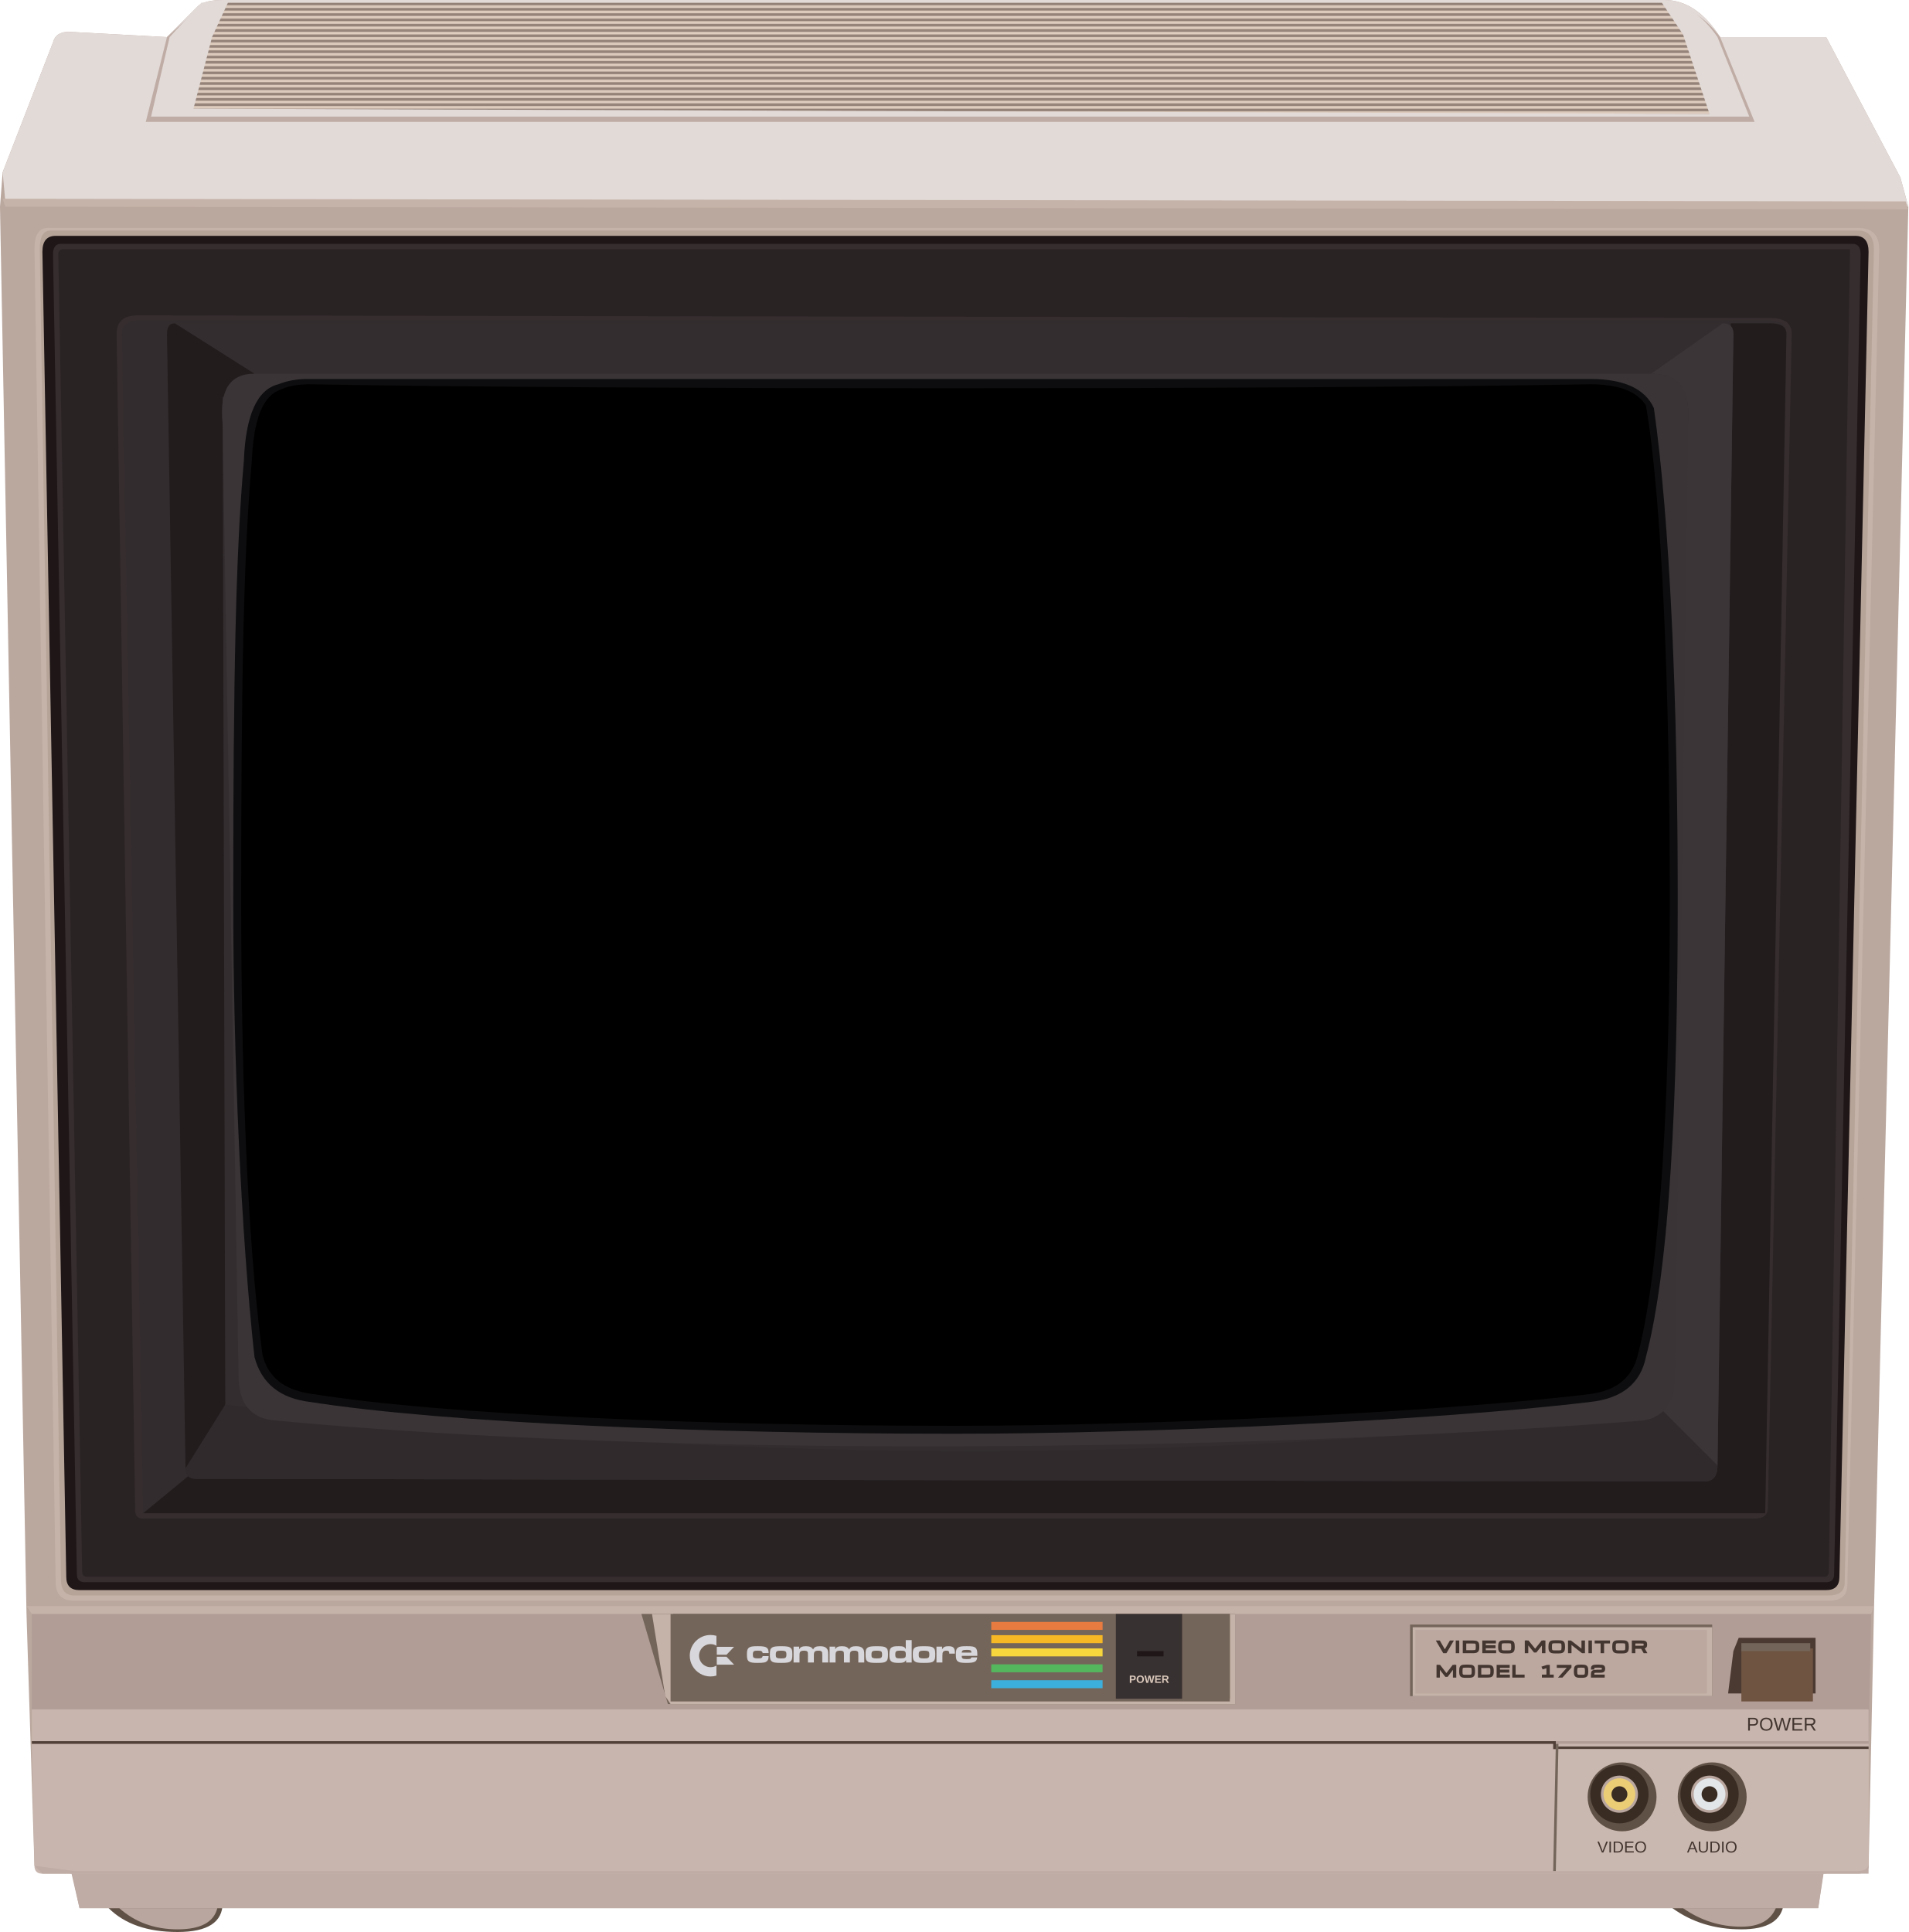
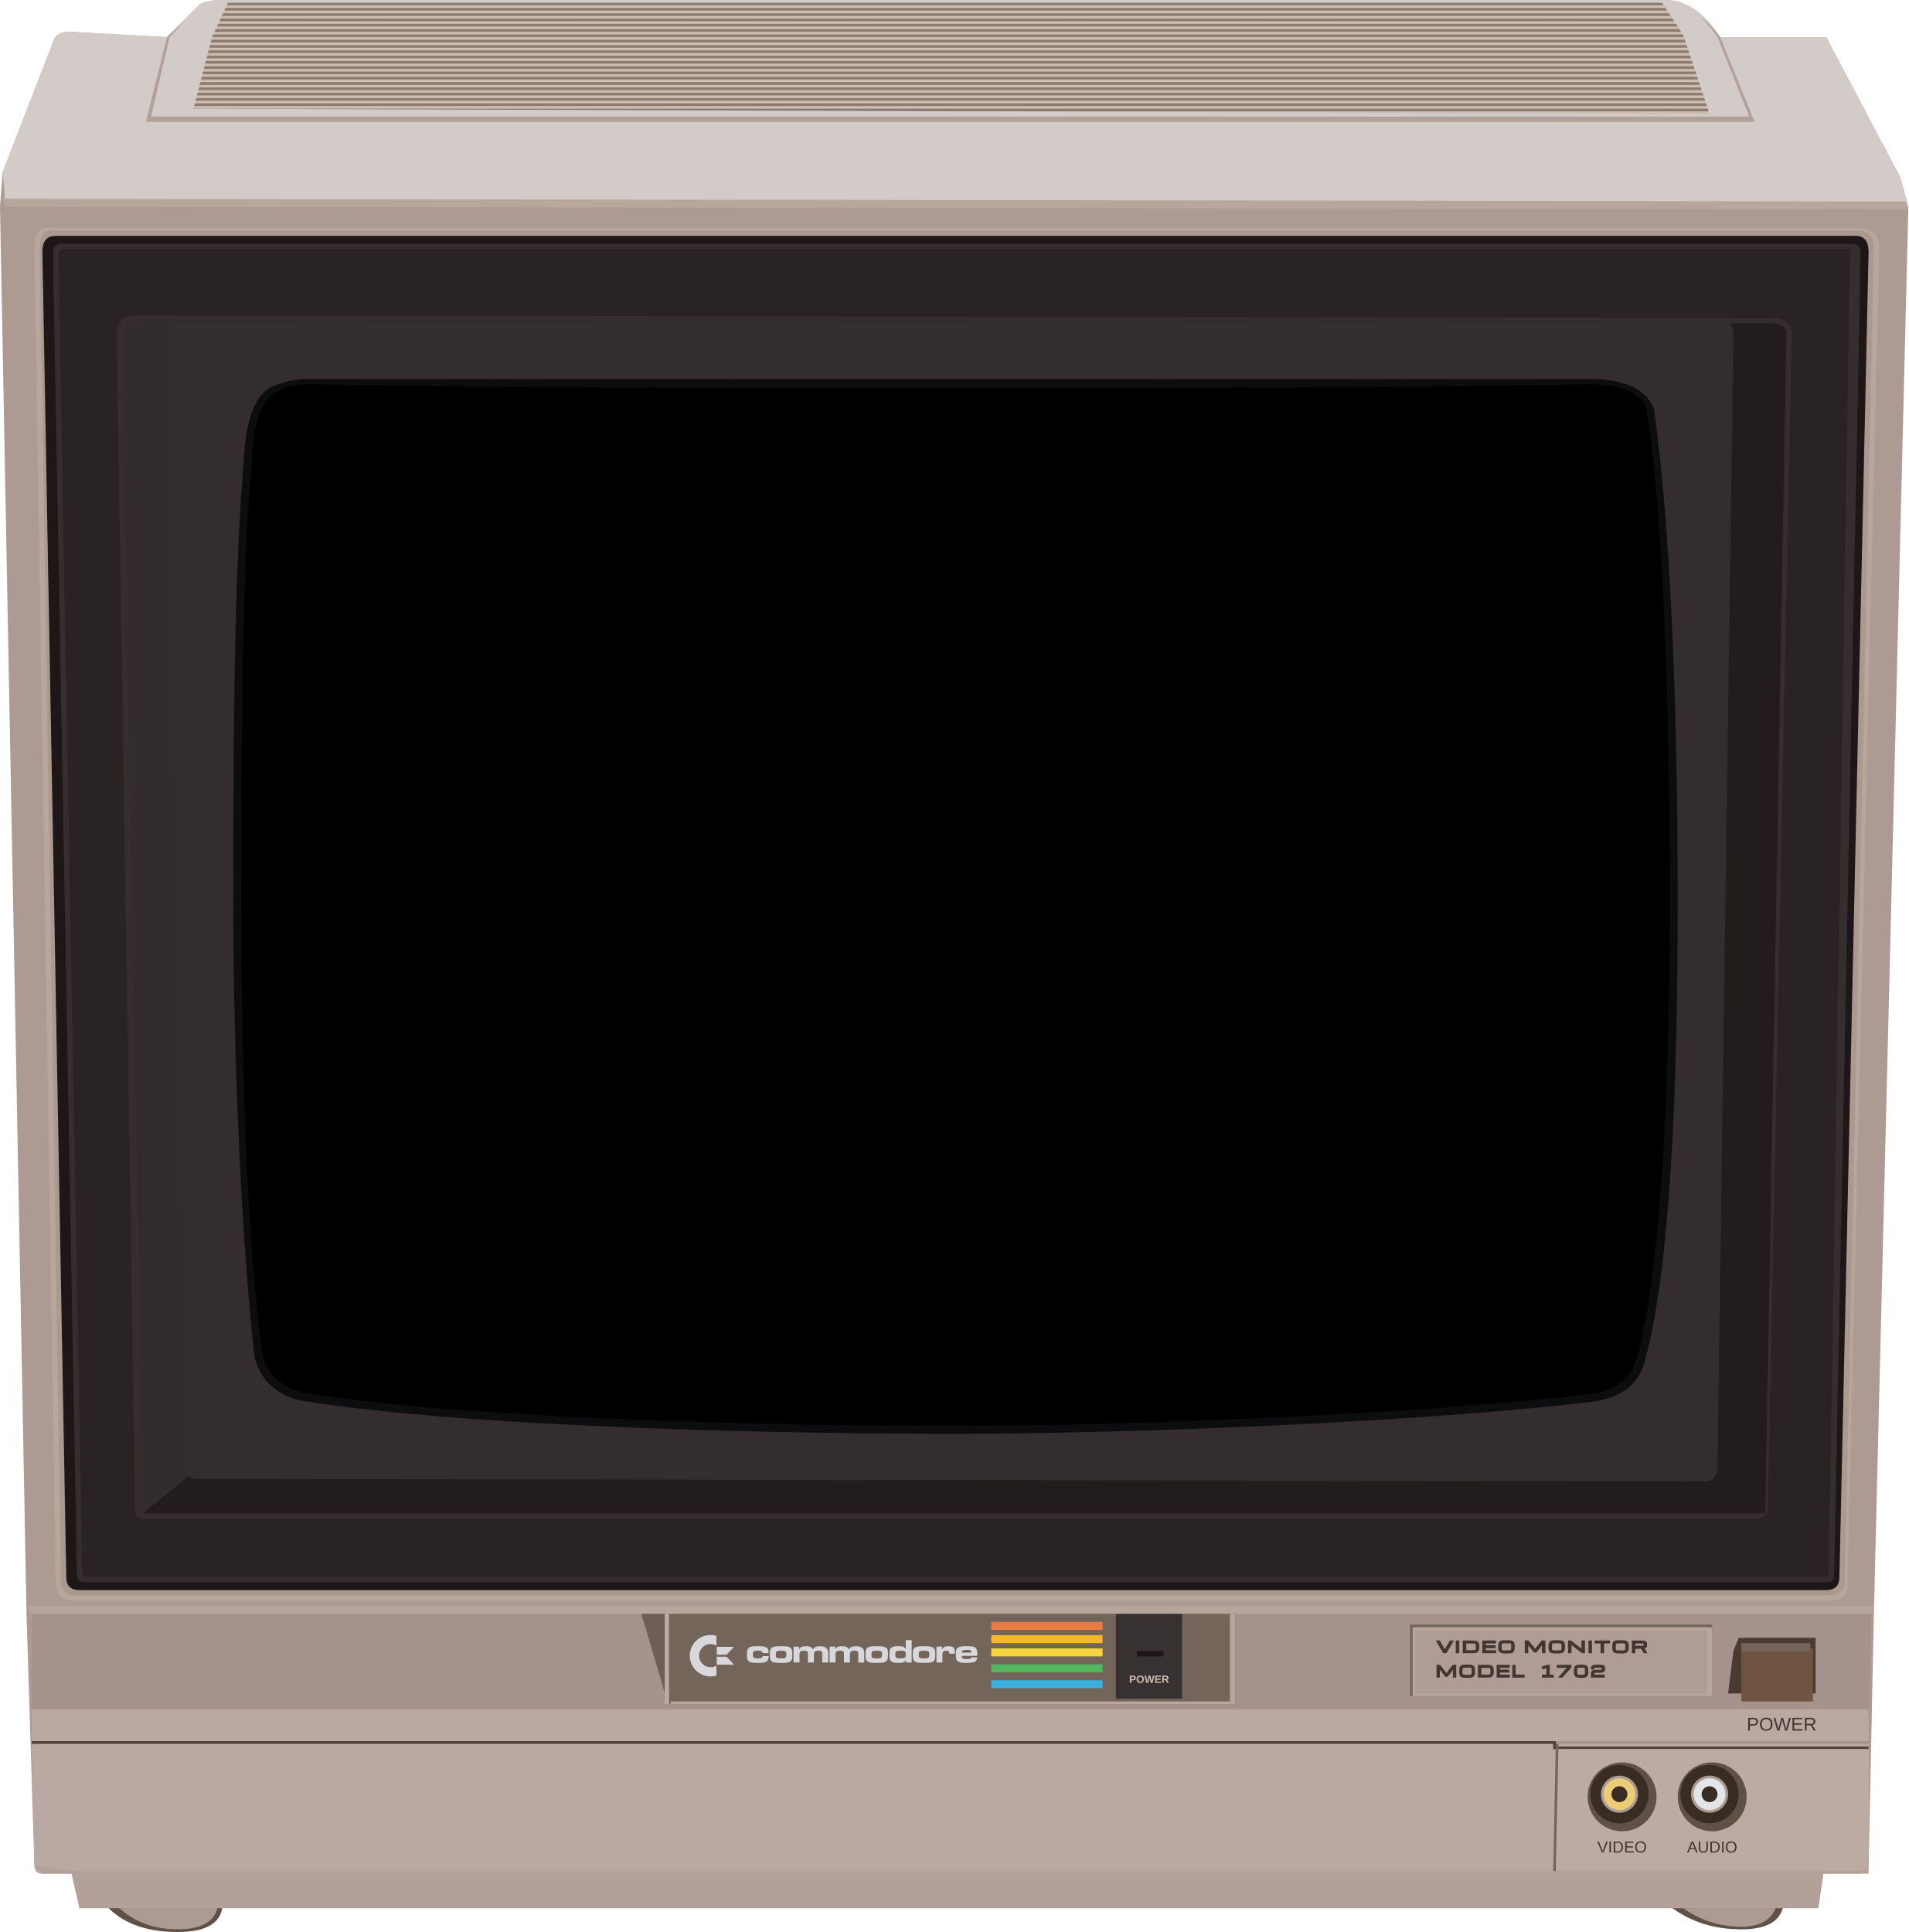
<svg xmlns="http://www.w3.org/2000/svg" width="360mm" height="364.5mm" viewBox="0 0 360 364.5" role="img" aria-labelledby="title desc">
  <defs>
    <pattern id="vent-ribs" width="1" height="1" patternUnits="userSpaceOnUse">
-       <rect width="1" height="1" fill="#98867c" />
-       <rect width="1" height="0.5" fill="#dac8bb" />
+       <rect width="1" height="1" fill="#8d7d73" />
+       <rect width="1" height="0.5" fill="#cbbaae" />
    </pattern>
  </defs>
  <g id="feet">
    <path fill="#605146" d="M20.5 359 H42 Q42 364.5 33.5 364.5 Q25 364.5 20.5 360 Z M315.5 359 H336.5 Q336 364 328.5 364 Q321 364 315.5 360 Z" />
-     <path fill="#b9a69e" d="M22.5 360 H41 Q40 364 33.5 364 Q27 364 22.5 360 Z M317.5 360 H335 Q333.5 363.5 328.5 363.5 Q322.5 363.5 317.5 360 Z" />
+     <path fill="#ac9a93" d="M22.5 360 H41 Q40 364 33.5 364 Q27 364 22.5 360 Z M317.5 360 H335 Q333.5 363.5 328.5 363.5 Q322.5 363.5 317.5 360 Z" />
  </g>
  <g id="case">
-     <path fill="#baa79e" d="M0 39 L0.5 32.5 L10 8 Q10.5 6 13 6 L31.5 7 L37.5 1 Q39 0 42 0 H314 Q320 0 324.5 7 L344.5 7 L358.5 33.5 L360 39 L353.5 304.5 L352.5 352.5 L344 353.5 L343 360 H15 L13.5 353.5 L6.5 352 L5 304.5 Z" />
-     <path fill="#e2dad7" d="M0.5 32.5 L10 8 Q10.5 6 13 6 L31.5 7 L37.5 1 Q39 0 42 0 H314 Q320 0 324.5 7 L344.5 7 L358.5 33.5 L360 39 L1 38 Z" />
-     <path fill="#c5b2a8" d="M0.5 37.5 L359.5 38 L360 39.5 L1 39 Z" />
-     <path fill="#bfaca5" d="M31.5 7 L38 1 H314 Q320 1 324.5 7 L331 23 H27.5 Z" />
-     <path fill="#e2dad7" d="M32 7 L38 0.5 H314 Q319.5 0.5 324 7 L330 22 H28.5 Z" />
+     <path fill="#ad9b93" d="M0 39 L0.5 32.5 L10 8 Q10.5 6 13 6 L31.5 7 L37.5 1 Q39 0 42 0 H314 Q320 0 324.5 7 L344.5 7 L358.5 33.5 L360 39 L353.5 304.5 L352.5 352.5 L344 353.5 L343 360 H15 L13.5 353.5 L6.5 352 L5 304.5 Z" />
+     <path fill="#d2cbc8" d="M0.5 32.5 L10 8 Q10.5 6 13 6 L31.5 7 L37.5 1 Q39 0 42 0 H314 Q320 0 324.5 7 L344.5 7 L358.5 33.5 L360 39 L1 38 Z" />
+     <path fill="#b7a69c" d="M0.5 37.5 L359.5 38 L360 39.5 L1 39 Z" />
+     <path fill="#b2a099" d="M31.5 7 L38 1 H314 Q320 1 324.5 7 L331 23 H27.5 Z" />
+     <path fill="#d2cbc8" d="M32 7 L38 0.5 H314 Q319.5 0.5 324 7 L330 22 H28.5 Z" />
    <path id="top-vents" fill="url(#vent-ribs)" d="M43 0.5 H313.5 L317.5 6.5 L322.5 21.5 L36.5 20.5 L40 7 Z" />
-     <path fill="#bfaca5" d="M13.5 353 H344 L343 360 H15 Z" />
+     <path fill="#b2a099" d="M13.5 353 H344 L343 360 H15 Z" />
  </g>
  <g id="lip">
-     <path fill="#c5b2a8" d="M9 43 H350.5 Q354.5 43 354.5 47 L348.5 299 Q348.5 302 345 302 H14 Q10.5 302 10.5 298.5 L6.5 47 Q6.5 43 9 43 Z" />
-     <path fill="#b7a499" d="M9.5 43.5 H350.5 Q353.5 43.5 353.5 47 L348 298.5 Q348 301 345 301 H14 Q11.5 301 11.5 298 L7.5 47 Q7.5 43.5 9.5 43.5 Z" />
+     <path fill="#b7a69c" d="M9 43 H350.5 Q354.5 43 354.5 47 L348.5 299 Q348.5 302 345 302 H14 Q10.5 302 10.5 298.5 L6.5 47 Q6.5 43 9 43 Z" />
+     <path fill="#aa998e" d="M9.5 43.5 H350.5 Q353.5 43.5 353.5 47 L348 298.5 Q348 301 345 301 H14 Q11.5 301 11.5 298 L7.5 47 Q7.5 43.5 9.5 43.5 Z" />
    <path fill="#1e1617" d="M10.5 44.5 H350 Q352.5 44.5 352.5 47.5 L347 297.5 Q347 300 344.5 300 H15 Q12.5 300 12.5 297.5 L8 47.5 Q8 44.5 10.5 44.5 Z" />
  </g>
  <g id="bezel-outer">
    <path fill="#352d2e" d="M11.5 46 H349.5 Q351 46 351 48 L346 297 Q346 298.5 344.5 298.5 H16 Q14.5 298.5 14.5 297 L10 48 Q10 46 11.5 46 Z" />
    <path fill="#2a2324" d="M12 47 H349 L345 296.5 Q345 297.5 344 297.5 H16.5 Q15.5 297.5 15.5 296.5 L11 48 Q11 47 12 47 Z" />
  </g>
  <g id="bezel-step">
    <path fill="#352d2e" d="M26 59.5 L334 60 Q338 60 338 63 L333.5 284.5 Q333.5 286.5 331 286.5 H27 Q25.5 286.5 25.5 285 L22 63 Q22 59.5 26 59.5 Z" />
    <path fill="#332c2e" d="M26 60.5 H334 Q337 60.5 337 63 L333 284.5 Q333 285.5 331 285.5 H27 L23 63 Q23 60.5 26 60.5 Z" />
    <path fill="#221c1d" d="M326.5 61 H334 Q337 61 337 63 L333 285.5 H27 L35.5 278.5 H322.5 Z" />
  </g>
  <g id="bezel-inner">
    <path fill="#332d2f" d="M33 61 H325 Q327 61 327 63 L324 276.5 Q324 279.5 321.5 279.5 L37 279 Q35 279 35 277 L31.5 63 Q31.5 61 33 61 Z" />
-     <path fill="#3b3537" d="M325 61 Q327 61 327 63 L324 276.5 L313.5 266 L318.5 78 Q318.5 70.5 311.5 70.5 Z" />
-     <path fill="#221c1d" d="M33 61 L48 70.5 L42 75 L42.5 265 L36 278 L35 277 L31.5 63 Q31.5 61 33 61 Z" />
-     <path fill="#302a2c" d="M42.5 265 Q180 282 313.5 266 L324 276.5 Q324 279.5 321.5 279.5 L37 279 Q35 279 35 277 Z" />
-     <path fill="#3a3436" d="M48 70.5 H311.5 Q318.5 70.5 318.5 78 L316 259.5 Q316 267 310 268 C234 274 126 275 52 268 Q45 267.5 45 259.5 L42 80 Q41 70.5 48 70.5 Z" />
    <path fill="#0d0d0f" d="M58 71.5 H300 Q309.5 71.5 312 77 C315 98 316.5 132 316.5 169.5 C316.5 207 315 239 310.5 256 Q309 263.5 300 264.5 C271 268 217 270.5 180 270.5 C134 270.5 84 268.5 58.5 264.5 Q50 263.5 48 256 C45.5 233 44 200 44 169.5 C44 127 44.5 104 46 87 Q46.5 74 52.5 72.5 Q55 71.5 58 71.5 Z" />
  </g>
  <path id="glass" fill="#000" d="M58.5 72.5 C112 73.5 245 73.5 300 72.5 Q308 72.5 310.5 76.5 C313.5 94 315 130 315 169.5 C315 204 313.5 238 309 255.5 Q307.5 262 300 263 C271 266.5 217 269 180 269 C134 269 84 267 59 263 Q51 262 49.5 255.5 C46.5 233 45.5 200 45.5 169.5 C45.5 127 46 104 47.5 87 Q48 75 53 73.5 Q55 72.5 58.5 72.5 Z" />
  <g id="chin">
-     <path fill="#b19d96" d="M6 304 H353 L352.5 329 H6 Z" />
-     <path fill="#c8b6ae" d="M6 322.5 H352.5 V328.5 H6 Z" />
-     <path fill="#c5b2a8" d="M5 303 H353.5 L353 304.5 H6 Z" />
-     <path fill="#c8b6ae" d="M6 329 H352.5 V351.5 Q352.5 353.5 350.5 353.5 H8 Q6.5 353.5 6.5 352 Z" />
+     <path fill="#a5928c" d="M6 304 H353 L352.5 329 H6 Z" />
+     <path fill="#baa9a2" d="M6 322.5 H352.5 V328.5 H6 Z" />
+     <path fill="#b7a69c" d="M5 303 H353.5 L353 304.5 H6 Z" />
+     <path fill="#baa9a2" d="M6 329 H352.5 V351.5 Q352.5 353.5 350.5 353.5 H8 Q6.5 353.5 6.5 352 Z" />
    <path fill="#514038" d="M6 328.5 H293.5 V329.5 H352.5 V330 H293 V329 H6 Z" />
-     <path fill="#bfaca5" d="M6.5 352 L14 353 H344 L352.5 352 V353.5 H8 Z" />
+     <path fill="#b2a099" d="M6.5 352 L14 353 H344 L352.5 352 V353.5 H8 Z" />
  </g>
  <g id="badge">
    <path fill="#74655a" d="M121 304.5 H233 V321.5 H126 Z" />
-     <path fill="#c5b2a8" d="M123 304.5 H126.5 V321.5 L125.5 320 Z M232 304.5 H233 V321.5 H126.5 V321 H232 Z" />
+     <path fill="#6e5e56" d="M121 304.5 H125.4 V318.5 Z" />
+     <path fill="#beaba3" d="M125.4 304.5 H126.2 V321.5 H125.4 Z" />
+     <path fill="#b7a69c" d="M232 304.5 H233 V321.5 H126.5 V321 H232 Z" />
    <rect x="127" y="304.5" width="105" height="16" fill="#74655a" />
    <g id="wordmark">
      <g id="symbol" transform="translate(129.595 308.200) scale(0.07434)">
        <g transform="translate(-192.3956,-684.4704)">
          <g transform="translate(7.088128,3.5504)">
            <g>
              <path d="M 260.992,714.498 L 304.882,714.498 L 285.667,734.533 L 260.992,734.533 L 260.992,714.498 z " fill="#d8d7db" />
              <path d="M 260.949,759.738 L 304.84,759.738 L 285.624,739.702 L 260.949,739.702 L 260.949,759.738 z " fill="#d8d7db" />
              <path d="M 260.035,686.537 L 260.035,711.778 C 255.55,709.001 250.56,707.631 245.063,707.631 C 239.82,707.631 234.949,708.945 230.464,711.595 C 225.973,714.224 222.444,717.823 219.865,722.384 C 217.285,726.918 215.992,731.81 215.992,737.004 C 215.992,742.255 217.285,747.112 219.865,751.596 C 222.444,756.067 225.987,759.616 230.499,762.238 C 235.005,764.853 239.855,766.174 245.063,766.174 C 250.511,766.174 255.508,764.846 260.035,762.21 L 260.035,787.563 C 255.171,789.032 250.18,789.763 245.063,789.763 C 235.673,789.763 226.908,787.395 218.789,782.657 C 210.678,777.92 204.239,771.474 199.502,763.363 C 194.764,755.251 192.396,746.458 192.396,737.004 C 192.396,730.004 193.766,723.256 196.515,716.775 C 199.263,710.302 203.08,704.636 207.972,699.786 C 212.85,694.936 218.459,691.176 224.764,688.498 C 231.083,685.813 237.844,684.47 245.063,684.47 C 250.054,684.47 255.044,685.173 260.035,686.537" fill="#d8d7db" />
            </g>
            <g> </g>
          </g>
        </g>
      </g>
      <g id="word" transform="translate(133.169 308.609) scale(0.06341)">
        <g transform="translate(-192.3956,-684.4704)">
          <g transform="translate(7.088128,3.5504)">
            <g> </g>
            <g>
              <path d="M 371.87,741.475 C 371.588,749.38 370.603,752.787 367.505,755.884 C 363.001,760.459 357.229,761.67 338.632,761.67 C 324.154,761.67 318.065,760.663 313.377,757.263 C 308.781,754.075 307.282,748.972 307.282,736.485 C 307.282,725.103 308.682,720.106 312.871,716.72 C 317.361,713.025 323.555,711.934 339.526,711.934 C 355.188,711.934 362.086,713.123 366.59,716.819 C 370.391,719.81 371.658,723.512 371.94,732.388 L 353.998,732.388 C 353.4,727.011 349.916,725.202 339.526,725.202 C 327.244,725.202 324.956,727.095 324.956,736.978 C 324.956,743.179 325.956,745.579 329.151,746.881 C 331.242,747.782 335.036,748.275 339.723,748.275 C 350.106,748.275 353.104,746.881 353.9,741.475 L 371.87,741.475 z " fill="#d8d7db" />
              <path d="M 436.345,716.319 C 441.131,719.81 442.468,724.097 442.468,735.985 C 442.468,748.972 441.272,753.378 436.978,756.961 C 432.473,760.663 426.561,761.67 409.105,761.67 C 391.437,761.67 385.525,760.663 381.09,756.961 C 376.656,753.378 375.53,748.972 375.53,735.281 C 375.53,724.209 376.937,719.718 381.653,716.319 C 386.017,713.123 392.915,712.018 409.034,712.018 C 425.153,712.018 431.981,713.123 436.345,716.319 M 393.197,737.189 C 393.197,743.481 394.042,745.579 397.209,746.881 C 399.391,747.874 403.403,748.373 409.105,748.373 C 422.478,748.373 424.801,746.67 424.801,736.675 C 424.801,730.291 423.745,727.996 420.507,726.708 C 418.255,725.807 414.102,725.3 409.105,725.3 C 395.59,725.3 393.197,727.095 393.197,737.189" fill="#d8d7db" />
              <path d="M 462.67,713.229 L 462.67,720.31 L 463.585,720.31 C 466.189,714.629 472.172,712.018 482.66,712.018 C 494.063,712.018 500.327,714.918 504.128,721.915 C 507.155,714.82 512.926,712.018 524.47,712.018 C 534.254,712.018 540.096,713.827 544.179,718.114 C 548.261,722.302 549.176,726.201 549.176,738.371 L 549.176,760.459 L 531.509,760.459 L 531.509,738.371 C 531.368,730.495 531.157,729.601 529.468,727.898 C 527.708,726.103 524.681,725.3 519.543,725.3 C 514.193,725.3 510.885,726.201 509.055,728.299 C 507.014,730.495 506.451,733.289 506.451,740.976 L 506.451,760.459 L 488.783,760.459 L 488.783,738.371 C 488.783,730.995 488.572,729.692 486.883,727.898 C 485.264,726.103 482.167,725.3 477.099,725.3 C 471.75,725.3 468.301,726.201 466.33,728.193 C 464.289,730.192 463.725,733.191 463.725,740.976 L 463.725,760.459 L 446.058,760.459 L 446.058,713.229 L 462.67,713.229 z " fill="#d8d7db" />
              <path d="M 569.941,713.229 L 569.941,720.31 L 570.785,720.31 C 573.389,714.629 579.372,712.018 589.86,712.018 C 601.263,712.018 607.528,714.918 611.328,721.915 C 614.355,714.82 620.127,712.018 631.741,712.018 C 641.525,712.018 647.297,713.827 651.379,718.114 C 655.462,722.302 656.377,726.201 656.377,738.371 L 656.377,760.459 L 638.709,760.459 L 638.709,738.371 C 638.639,730.495 638.428,729.601 636.738,727.898 C 634.908,726.103 631.952,725.3 626.743,725.3 C 621.464,725.3 618.156,726.201 616.256,728.299 C 614.214,730.495 613.651,733.289 613.651,740.976 L 613.651,760.459 L 595.984,760.459 L 595.984,738.371 C 595.984,730.995 595.773,729.692 594.083,727.898 C 592.465,726.103 589.367,725.3 584.3,725.3 C 579.021,725.3 575.501,726.201 573.53,728.193 C 571.489,730.192 570.926,733.191 570.926,740.976 L 570.926,760.459 L 553.259,760.459 L 553.259,713.229 L 569.941,713.229 z " fill="#d8d7db" />
              <path d="M 720.992,716.319 C 725.779,719.81 727.046,724.097 727.046,735.985 C 727.046,748.972 725.849,753.378 721.556,756.961 C 717.051,760.663 711.209,761.67 693.682,761.67 C 676.015,761.67 670.173,760.663 665.668,756.961 C 661.304,753.378 660.178,748.972 660.178,735.281 C 660.178,724.209 661.585,719.718 666.301,716.319 C 670.665,713.123 677.563,712.018 693.612,712.018 C 709.801,712.018 716.558,713.123 720.992,716.319 M 677.845,737.189 C 677.845,743.481 678.619,745.579 681.857,746.881 C 684.039,747.874 688.051,748.373 693.682,748.373 C 707.126,748.373 709.379,746.67 709.379,736.675 C 709.379,730.291 708.393,727.996 705.085,726.708 C 702.903,725.807 698.68,725.3 693.682,725.3 C 680.238,725.3 677.845,727.095 677.845,737.189" fill="#d8d7db" />
              <path d="M 797.504,760.459 L 780.892,760.459 L 780.892,754.265 L 779.977,754.265 C 776.599,759.959 771.883,761.67 759.072,761.67 C 746.332,761.67 740.208,760.36 736.126,756.672 C 732.255,753.075 731.058,748.275 731.058,736.485 C 731.058,724.498 732.958,718.818 737.956,715.53 C 742.25,712.722 747.106,711.934 759.283,711.934 C 771.672,711.934 775.754,713.524 779.133,719.521 L 779.837,719.521 L 779.837,693.851 L 797.504,693.851 L 797.504,760.459 z M 748.725,736.288 C 748.725,746.67 750.696,748.275 763.999,748.275 C 770.475,748.275 775.261,747.479 777.303,746.079 C 779.274,744.769 779.977,742.271 779.977,736.773 C 779.977,727.011 777.655,725.202 765.055,725.202 C 751.118,725.202 748.725,726.807 748.725,736.288" fill="#d8d7db" />
              <path d="M 861.486,716.319 C 866.273,719.81 867.61,724.097 867.61,735.985 C 867.61,748.972 866.414,753.378 862.12,756.961 C 857.615,760.663 851.702,761.67 834.246,761.67 C 816.579,761.67 810.737,760.663 806.232,756.961 C 801.798,753.378 800.742,748.972 800.742,735.281 C 800.742,724.209 802.149,719.718 806.795,716.319 C 811.23,713.123 818.128,712.018 834.176,712.018 C 850.365,712.018 857.122,713.123 861.486,716.319 M 818.409,737.189 C 818.409,743.481 819.183,745.579 822.421,746.881 C 824.533,747.874 828.545,748.373 834.246,748.373 C 847.62,748.373 849.943,746.67 849.943,736.675 C 849.943,730.291 848.957,727.996 845.649,726.708 C 843.467,725.807 839.244,725.3 834.246,725.3 C 820.802,725.3 818.409,727.095 818.409,737.189" fill="#d8d7db" />
              <path d="M 887.882,713.229 L 887.882,720.31 L 888.797,720.31 C 892.035,714.313 897.032,712.018 906.957,712.018 C 921.175,712.018 925.962,716.819 925.962,730.995 L 925.962,734.19 L 909.35,734.19 C 909.35,727.194 907.309,725.3 900.059,725.3 C 896.047,725.3 892.738,726.504 891.049,728.7 C 889.36,730.995 888.867,733.592 888.867,740.884 L 888.867,760.459 L 871.2,760.459 L 871.2,713.229 L 887.882,713.229 z " fill="#d8d7db" />
              <path d="M 992.407,745.382 C 991.07,758.467 984.594,761.67 959.325,761.67 C 945.67,761.67 939.194,760.459 934.901,757.263 C 930.255,753.772 928.918,749.063 928.918,736.978 C 928.918,724.301 930.255,719.606 935.253,716.122 C 939.898,712.926 945.74,711.934 961.155,711.934 C 977.063,711.934 982.694,712.926 986.988,716.41 C 991.14,719.909 992.759,725.202 992.759,735.887 C 992.759,736.485 992.759,738.674 992.689,740.673 L 946.515,740.673 C 946.515,745.473 947.078,747.064 948.767,748.373 C 950.668,749.774 954.328,750.379 960.733,750.379 C 971.995,750.379 974.107,749.577 974.81,745.382 L 992.407,745.382 z M 975.022,730.995 C 974.881,727.299 974.67,726.405 973.614,725.3 C 971.995,723.597 968.405,722.907 961.437,722.907 C 949.541,722.907 946.726,724.406 946.515,730.995 L 975.022,730.995 z " fill="#d8d7db" />
            </g>
          </g>
        </g>
      </g>
    </g>
    <rect x="187" y="306" width="21" height="1.5" fill="#e87b3f" />
    <rect x="187" y="308.5" width="21" height="1.5" fill="#f6b824" />
    <rect x="187" y="311" width="21" height="1.5" fill="#f7d53c" />
    <rect x="187" y="314" width="21" height="1.5" fill="#54b65d" />
    <rect x="187" y="317" width="21" height="1.5" fill="#3dafdc" />
    <rect x="210.5" y="304.5" width="12.5" height="16" fill="#383131" />
    <rect x="214.5" y="311.5" width="5" height="1" fill="#1e1617" />
-     <text x="213" y="317.5" font-family="Arial, sans-serif" font-size="2" font-weight="bold" fill="#dac8bb">POWER</text>
+     <text x="213" y="317.5" font-family="Arial, sans-serif" font-size="2" font-weight="bold" fill="#cbbaae">POWER</text>
  </g>
  <g id="model-plate">
    <path fill="#74655a" d="M266 306.5 H323 V320 H266 Z" />
-     <path fill="#c5b2a8" d="M266.5 307 H323 V320 H266.5 Z" />
-     <rect x="267" y="307.5" width="55" height="12" fill="#bca89f" />
+     <path fill="#b7a69c" d="M266.5 307 H323 V320 H266.5 Z" />
+     <rect x="267" y="307.5" width="55" height="12" fill="#af9c94" />
    <g fill="#433530" stroke="#433530" stroke-linejoin="miter">
      <path transform="matrix(0.001454 0 0 -0.001335 271.076 311.725)" stroke-width="262" d="M896 0 68 1536H288L1024 136L1760 1536H1977L1152 0ZM2570 0V1536H2762V0ZM3480 0V1536H4620Q4845 1536 4990.0 1509.0Q5135 1482 5216.5 1404.5Q5298 1327 5330.5 1179.0Q5363 1031 5363 788V748Q5363 513 5330.5 365.5Q5298 218 5216.5 138.5Q5135 59 4990.0 29.5Q4845 0 4620 0ZM3672 166H4620Q4799 166 4908.0 183.0Q5017 200 5074.0 257.0Q5131 314 5151.0 431.0Q5171 548 5171 748V788Q5171 954 5159.0 1062.0Q5147 1170 5114.5 1232.5Q5082 1295 5020.5 1324.5Q4959 1354 4861.0 1362.0Q4763 1370 4620 1370H3672ZM6013 0V1536H7521V1376H6205V864H7466V704H6205V160H7549V0ZM8814 -32Q8589 -32 8444.0 -1.5Q8299 29 8217.5 111.0Q8136 193 8103.5 347.0Q8071 501 8071 748V788Q8071 992 8091.0 1130.5Q8111 1269 8160.0 1356.0Q8209 1443 8293.5 1489.0Q8378 1535 8506.0 1551.5Q8634 1568 8814 1568H9217Q9397 1568 9525.0 1551.5Q9653 1535 9737.5 1489.0Q9822 1443 9871.0 1356.0Q9920 1269 9940.0 1130.5Q9960 992 9960 788V748Q9960 501 9927.5 347.0Q9895 193 9813.5 111.0Q9732 29 9587.0 -1.5Q9442 -32 9217 -32ZM8814 134H9217Q9360 134 9458.0 144.0Q9556 154 9617.5 187.0Q9679 220 9711.5 287.0Q9744 354 9756.0 466.0Q9768 578 9768 748V788Q9768 964 9756.0 1078.0Q9744 1192 9711.5 1258.0Q9679 1324 9617.5 1354.5Q9556 1385 9458.0 1393.5Q9360 1402 9217 1402H8814Q8671 1402 8573.0 1393.5Q8475 1385 8413.5 1354.5Q8352 1324 8319.5 1258.0Q8287 1192 8275.0 1078.0Q8263 964 8263 788V748Q8263 578 8275.0 466.0Q8287 354 8319.5 287.0Q8352 220 8413.5 187.0Q8475 154 8573.0 144.0Q8671 134 8814 134ZM11526 0V1536H11812L12741 283L13656 1536H13942V0H13750V1362L12833 101H12659L11718 1362V0ZM15339 -32Q15114 -32 14969.0 -1.5Q14824 29 14742.5 111.0Q14661 193 14628.5 347.0Q14596 501 14596 748V788Q14596 992 14616.0 1130.5Q14636 1269 14685.0 1356.0Q14734 1443 14818.5 1489.0Q14903 1535 15031.0 1551.5Q15159 1568 15339 1568H15742Q15922 1568 16050.0 1551.5Q16178 1535 16262.5 1489.0Q16347 1443 16396.0 1356.0Q16445 1269 16465.0 1130.5Q16485 992 16485 788V748Q16485 501 16452.5 347.0Q16420 193 16338.5 111.0Q16257 29 16112.0 -1.5Q15967 -32 15742 -32ZM15339 134H15742Q15885 134 15983.0 144.0Q16081 154 16142.5 187.0Q16204 220 16236.5 287.0Q16269 354 16281.0 466.0Q16293 578 16293 748V788Q16293 964 16281.0 1078.0Q16269 1192 16236.5 1258.0Q16204 1324 16142.5 1354.5Q16081 1385 15983.0 1393.5Q15885 1402 15742 1402H15339Q15196 1402 15098.0 1393.5Q15000 1385 14938.5 1354.5Q14877 1324 14844.5 1258.0Q14812 1192 14800.0 1078.0Q14788 964 14788 788V748Q14788 578 14800.0 466.0Q14812 354 14844.5 287.0Q14877 220 14938.5 187.0Q15000 154 15098.0 144.0Q15196 134 15339 134ZM17135 0V1536H17335L18878 237H18880V1536H19072V0H18872L17329 1310H17327V0ZM19786 0V1536H19978V0ZM21362 0V1376H20594V1536H22322V1376H21554V0ZM23617 -32Q23392 -32 23247.0 -1.5Q23102 29 23020.5 111.0Q22939 193 22906.5 347.0Q22874 501 22874 748V788Q22874 992 22894.0 1130.5Q22914 1269 22963.0 1356.0Q23012 1443 23096.5 1489.0Q23181 1535 23309.0 1551.5Q23437 1568 23617 1568H24020Q24200 1568 24328.0 1551.5Q24456 1535 24540.5 1489.0Q24625 1443 24674.0 1356.0Q24723 1269 24743.0 1130.5Q24763 992 24763 788V748Q24763 501 24730.5 347.0Q24698 193 24616.5 111.0Q24535 29 24390.0 -1.5Q24245 -32 24020 -32ZM23617 134H24020Q24163 134 24261.0 144.0Q24359 154 24420.5 187.0Q24482 220 24514.5 287.0Q24547 354 24559.0 466.0Q24571 578 24571 748V788Q24571 964 24559.0 1078.0Q24547 1192 24514.5 1258.0Q24482 1324 24420.5 1354.5Q24359 1385 24261.0 1393.5Q24163 1402 24020 1402H23617Q23474 1402 23376.0 1393.5Q23278 1385 23216.5 1354.5Q23155 1324 23122.5 1258.0Q23090 1192 23078.0 1078.0Q23066 964 23066 788V748Q23066 578 23078.0 466.0Q23090 354 23122.5 287.0Q23155 220 23216.5 187.0Q23278 154 23376.0 144.0Q23474 134 23617 134ZM25417 1536H26445Q26670 1536 26807.5 1516.0Q26945 1496 27016.0 1447.0Q27087 1398 27112.0 1313.0Q27137 1228 27137 1098V1058Q27137 938 27108.5 851.5Q27080 765 26999.0 711.5Q26918 658 26759 636L27093 0H26901L26574 622Q26554 621 26532.5 621.0Q26511 621 26488 621H25609V0H25417ZM25609 787H26458Q26629 787 26727.5 798.5Q26826 810 26872.5 839.0Q26919 868 26932.0 921.0Q26945 974 26945 1058V1098Q26945 1193 26927.0 1248.0Q26909 1303 26855.0 1329.0Q26801 1355 26694.0 1362.5Q26587 1370 26408 1370H25609Z" />
      <path transform="matrix(0.001392 0 0 -0.001335 270.902 316.325)" stroke-width="262" d="M196 0V1536H482L1411 283L2326 1536H2612V0H2420V1362L1503 101H1329L388 1362V0ZM4009 -32Q3784 -32 3639.0 -1.5Q3494 29 3412.5 111.0Q3331 193 3298.5 347.0Q3266 501 3266 748V788Q3266 992 3286.0 1130.5Q3306 1269 3355.0 1356.0Q3404 1443 3488.5 1489.0Q3573 1535 3701.0 1551.5Q3829 1568 4009 1568H4412Q4592 1568 4720.0 1551.5Q4848 1535 4932.5 1489.0Q5017 1443 5066.0 1356.0Q5115 1269 5135.0 1130.5Q5155 992 5155 788V748Q5155 501 5122.5 347.0Q5090 193 5008.5 111.0Q4927 29 4782.0 -1.5Q4637 -32 4412 -32ZM4009 134H4412Q4555 134 4653.0 144.0Q4751 154 4812.5 187.0Q4874 220 4906.5 287.0Q4939 354 4951.0 466.0Q4963 578 4963 748V788Q4963 964 4951.0 1078.0Q4939 1192 4906.5 1258.0Q4874 1324 4812.5 1354.5Q4751 1385 4653.0 1393.5Q4555 1402 4412 1402H4009Q3866 1402 3768.0 1393.5Q3670 1385 3608.5 1354.5Q3547 1324 3514.5 1258.0Q3482 1192 3470.0 1078.0Q3458 964 3458 788V748Q3458 578 3470.0 466.0Q3482 354 3514.5 287.0Q3547 220 3608.5 187.0Q3670 154 3768.0 144.0Q3866 134 4009 134ZM5809 0V1536H6949Q7174 1536 7319.0 1509.0Q7464 1482 7545.5 1404.5Q7627 1327 7659.5 1179.0Q7692 1031 7692 788V748Q7692 513 7659.5 365.5Q7627 218 7545.5 138.5Q7464 59 7319.0 29.5Q7174 0 6949 0ZM6001 166H6949Q7128 166 7237.0 183.0Q7346 200 7403.0 257.0Q7460 314 7480.0 431.0Q7500 548 7500 748V788Q7500 954 7488.0 1062.0Q7476 1170 7443.5 1232.5Q7411 1295 7349.5 1324.5Q7288 1354 7190.0 1362.0Q7092 1370 6949 1370H6001ZM8342 0V1536H9850V1376H8534V864H9795V704H8534V160H9878V0ZM10464 0V1536H10656V160H11872V0ZM14478 0V160H15092V1374L14519 1183L14458 1331L15078 1536H15284V160H15820V0ZM16816 0 18000 1376H16496V1536H18224V1344L17072 0ZM20310 788Q20310 964 20298.0 1078.0Q20286 1192 20253.5 1258.0Q20221 1324 20159.5 1354.5Q20098 1385 20000.0 1393.5Q19902 1402 19759 1402H19553Q19410 1402 19312.0 1393.5Q19214 1385 19152.5 1354.5Q19091 1324 19058.5 1258.0Q19026 1192 19014.0 1078.0Q19002 964 19002 788V748Q19002 578 19014.0 466.0Q19026 354 19058.5 287.0Q19091 220 19152.5 187.0Q19214 154 19312.0 144.0Q19410 134 19553 134H19759Q19902 134 20000.0 144.0Q20098 154 20159.5 187.0Q20221 220 20253.5 287.0Q20286 354 20298.0 466.0Q20310 578 20310 748ZM18810 748V788Q18810 992 18830.0 1130.5Q18850 1269 18899.0 1356.0Q18948 1443 19032.5 1489.0Q19117 1535 19245.0 1551.5Q19373 1568 19553 1568H19759Q19939 1568 20067.0 1551.5Q20195 1535 20279.5 1489.0Q20364 1443 20413.0 1356.0Q20462 1269 20482.0 1130.5Q20502 992 20502 788V748Q20502 501 20469.5 347.0Q20437 193 20355.5 111.0Q20274 29 20129.0 -1.5Q19984 -32 19759 -32H19553Q19328 -32 19183.0 -1.5Q19038 29 18956.5 111.0Q18875 193 18842.5 347.0Q18810 501 18810 748ZM21126 371Q21126 505 21151.0 596.0Q21176 687 21247.0 742.0Q21318 797 21453.5 821.5Q21589 846 21809 847H22167Q22323 847 22410.5 857.5Q22498 868 22538.0 897.5Q22578 927 22587.5 983.5Q22597 1040 22597 1132Q22597 1228 22579.0 1283.0Q22561 1338 22508.0 1363.0Q22455 1388 22351.5 1395.0Q22248 1402 22077 1402H21859Q21680 1402 21572.5 1395.0Q21465 1388 21410.0 1363.0Q21355 1338 21336.5 1283.0Q21318 1228 21318 1132H21126Q21126 1263 21155.5 1348.0Q21185 1433 21262.5 1481.0Q21340 1529 21482.0 1548.5Q21624 1568 21849 1568H22087Q22304 1568 22442.0 1548.5Q22580 1529 22655.5 1481.0Q22731 1433 22760.0 1348.0Q22789 1263 22789 1132Q22789 964 22744.5 866.5Q22700 769 22588.5 727.5Q22477 686 22274 686H21834Q21655 686 21551.0 674.0Q21447 662 21397.0 628.5Q21347 595 21332.5 533.0Q21318 471 21318 371V160H22728V0H21126Z" />
    </g>
  </g>
  <g id="power-button">
    <path fill="#4b3a31" d="M327 311.5 L328 309 H342.5 V319.5 H326 Z" />
    <path fill="#6f5441" d="M328.5 311 H342 V321 H328.5 Z" />
    <path fill="#74655a" d="M328.5 310 H341.5 V311.5 H328.5 Z" />
    <text x="329.5" y="326.5" font-family="Arial, sans-serif" font-size="3.5" textLength="12" lengthAdjust="spacingAndGlyphs" fill="#433530">POWER</text>
  </g>
  <g id="jacks">
-     <path fill="#c9b8af" d="M293.5 330 H352.5 V351.5 Q352.5 353 350.5 353 H293 Z" />
+     <path fill="#bbaba3" d="M293.5 330 H352.5 V351.5 Q352.5 353 350.5 353 H293 Z" />
    <path fill="#74655a" d="M293.5 329 H294 L293.5 353 H293 Z" />
    <g id="video-jack">
      <circle cx="306" cy="339" r="6.5" fill="#605146" />
      <circle cx="305.5" cy="338.5" r="5.5" fill="#392c23" />
-       <circle cx="305.5" cy="338.5" r="3.5" fill="#b9a69e" />
+       <circle cx="305.5" cy="338.5" r="3.5" fill="#ac9a93" />
      <circle cx="305.5" cy="338.5" r="3" fill="#ebcd76" />
      <circle cx="305.5" cy="338.5" r="1.5" fill="#392c23" />
    </g>
    <g id="audio-jack">
      <circle cx="323" cy="339" r="6.5" fill="#605146" />
      <circle cx="322.5" cy="338.5" r="5.5" fill="#392c23" />
-       <circle cx="322.5" cy="338.5" r="3.5" fill="#b9a69e" />
+       <circle cx="322.5" cy="338.5" r="3.5" fill="#ac9a93" />
      <circle cx="322.5" cy="338.5" r="3" fill="#e2e6e9" />
      <circle cx="322.5" cy="338.5" r="1.5" fill="#392c23" />
    </g>
    <g font-family="Arial, sans-serif" font-size="3" fill="#433530" text-anchor="middle">
      <text x="306" y="349.5">VIDEO</text>
      <text x="323" y="349.5">AUDIO</text>
    </g>
  </g>
</svg>
